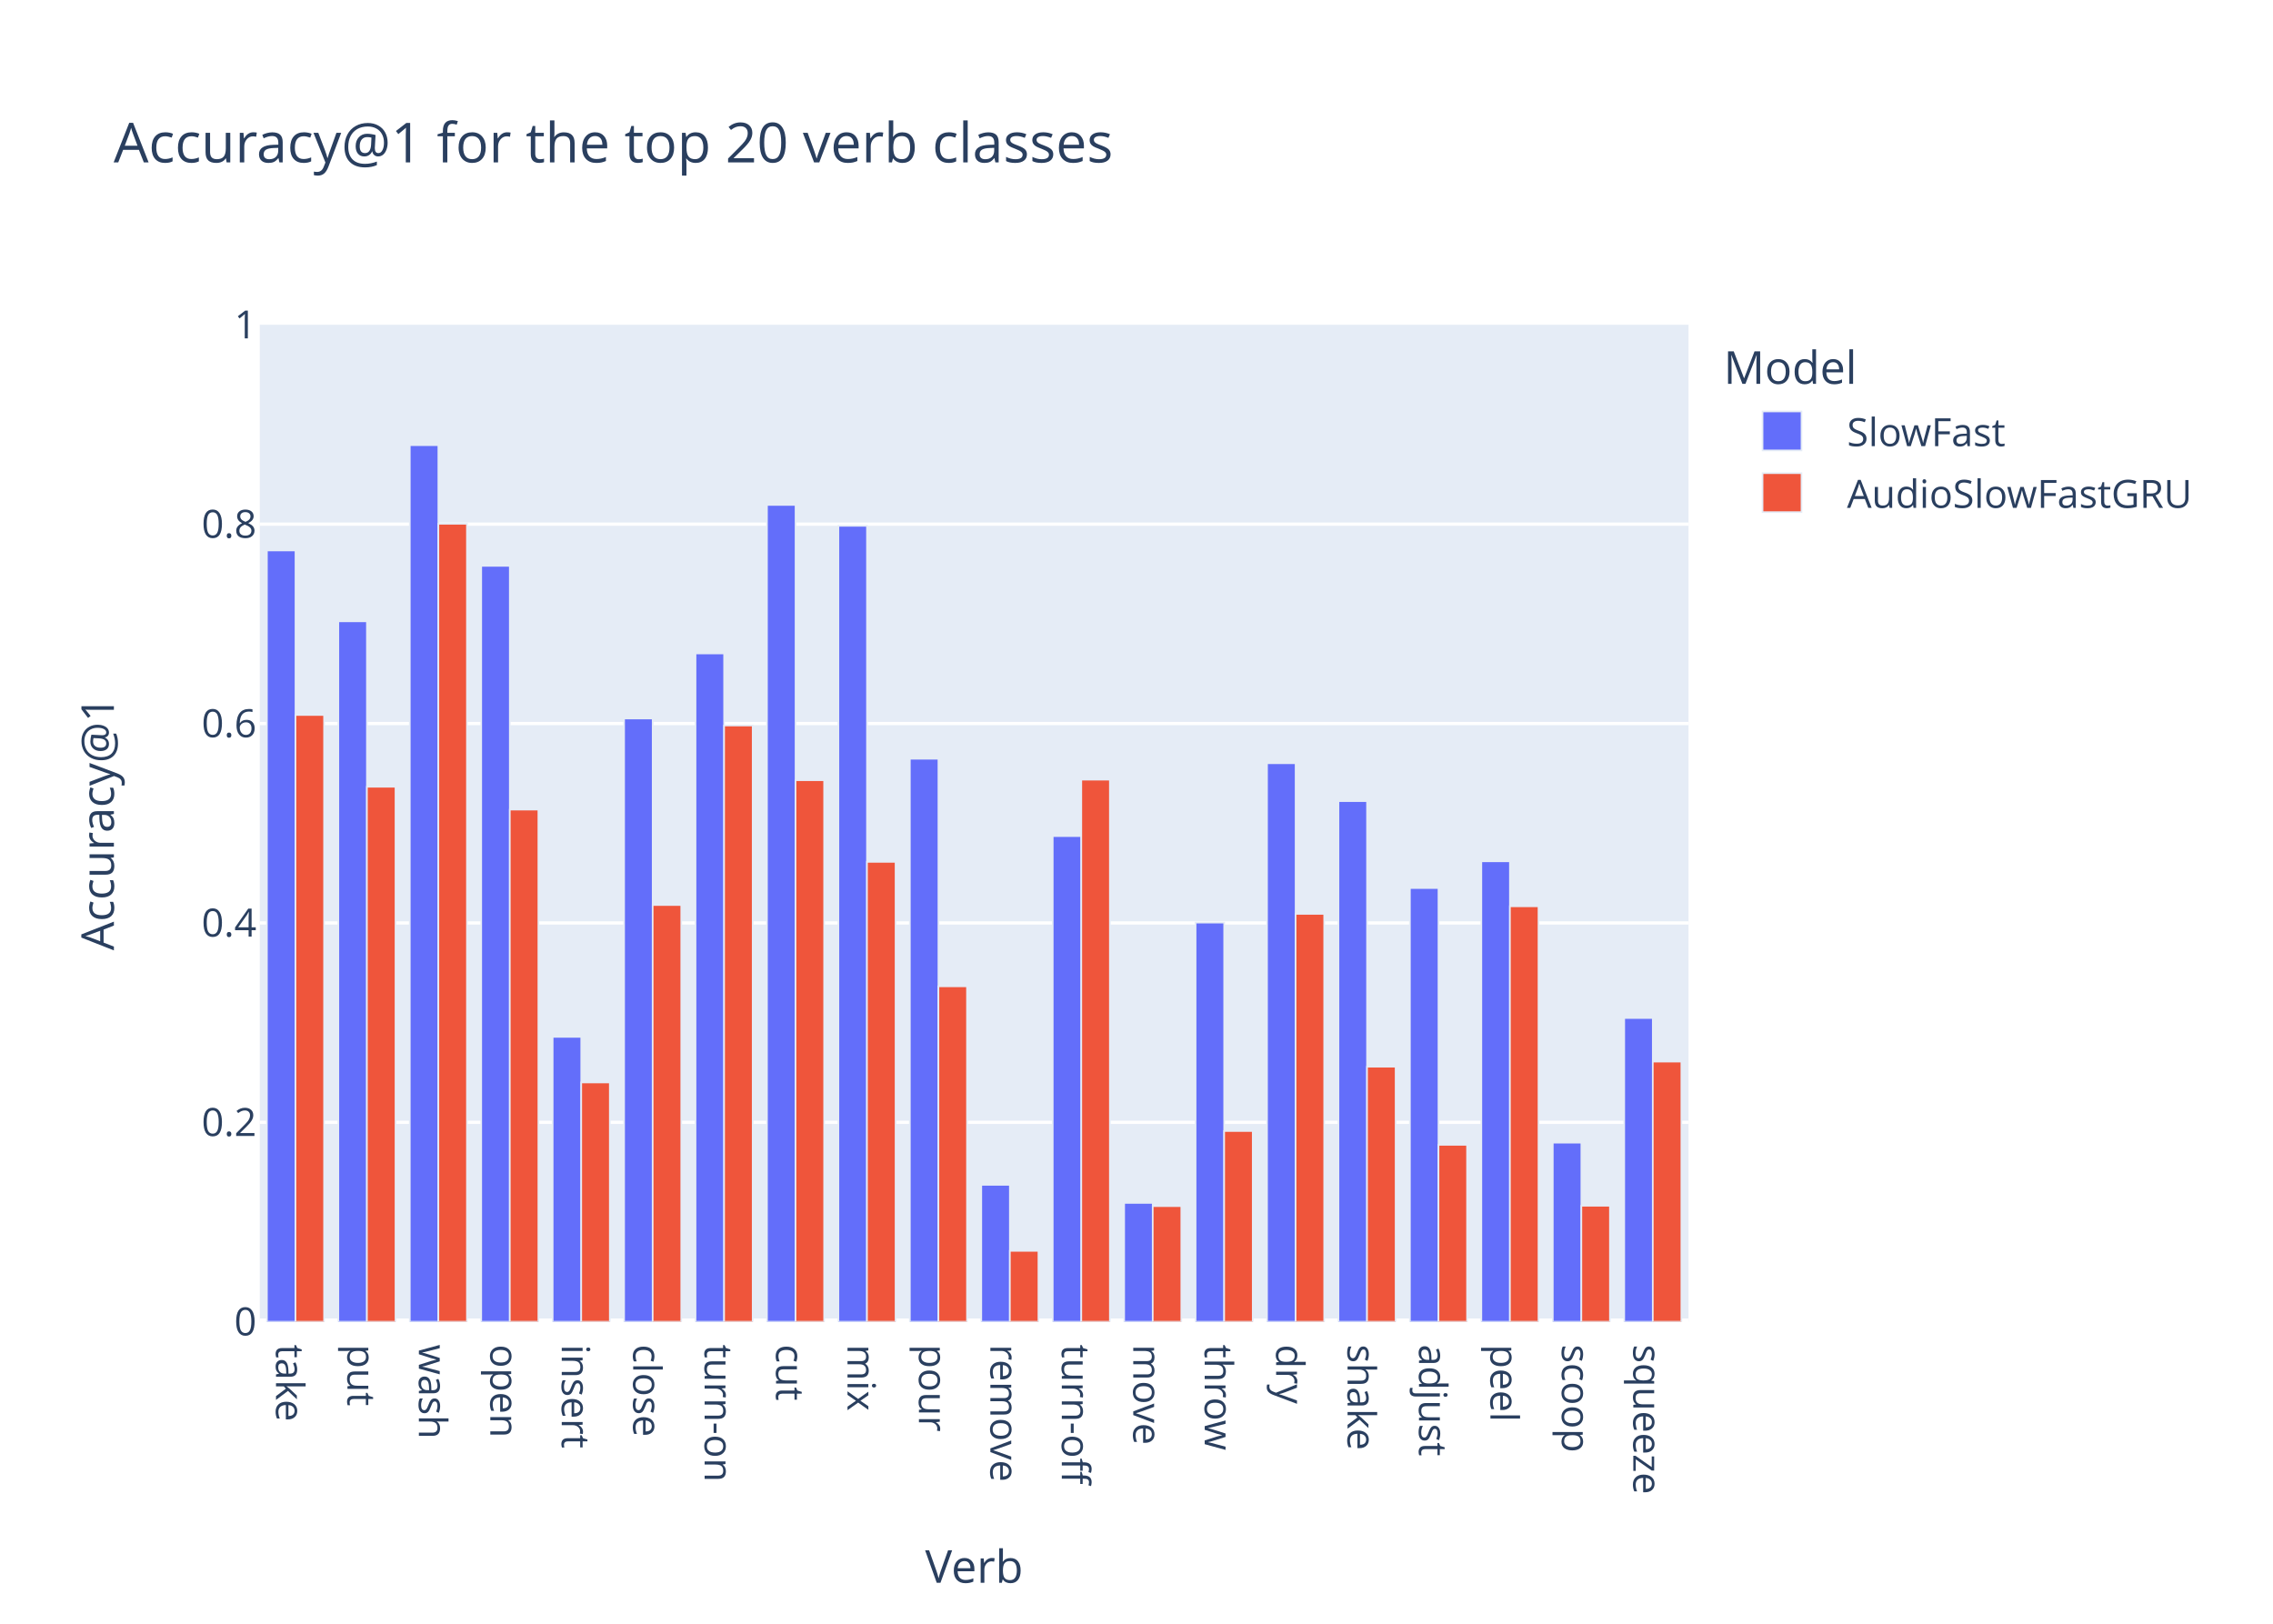
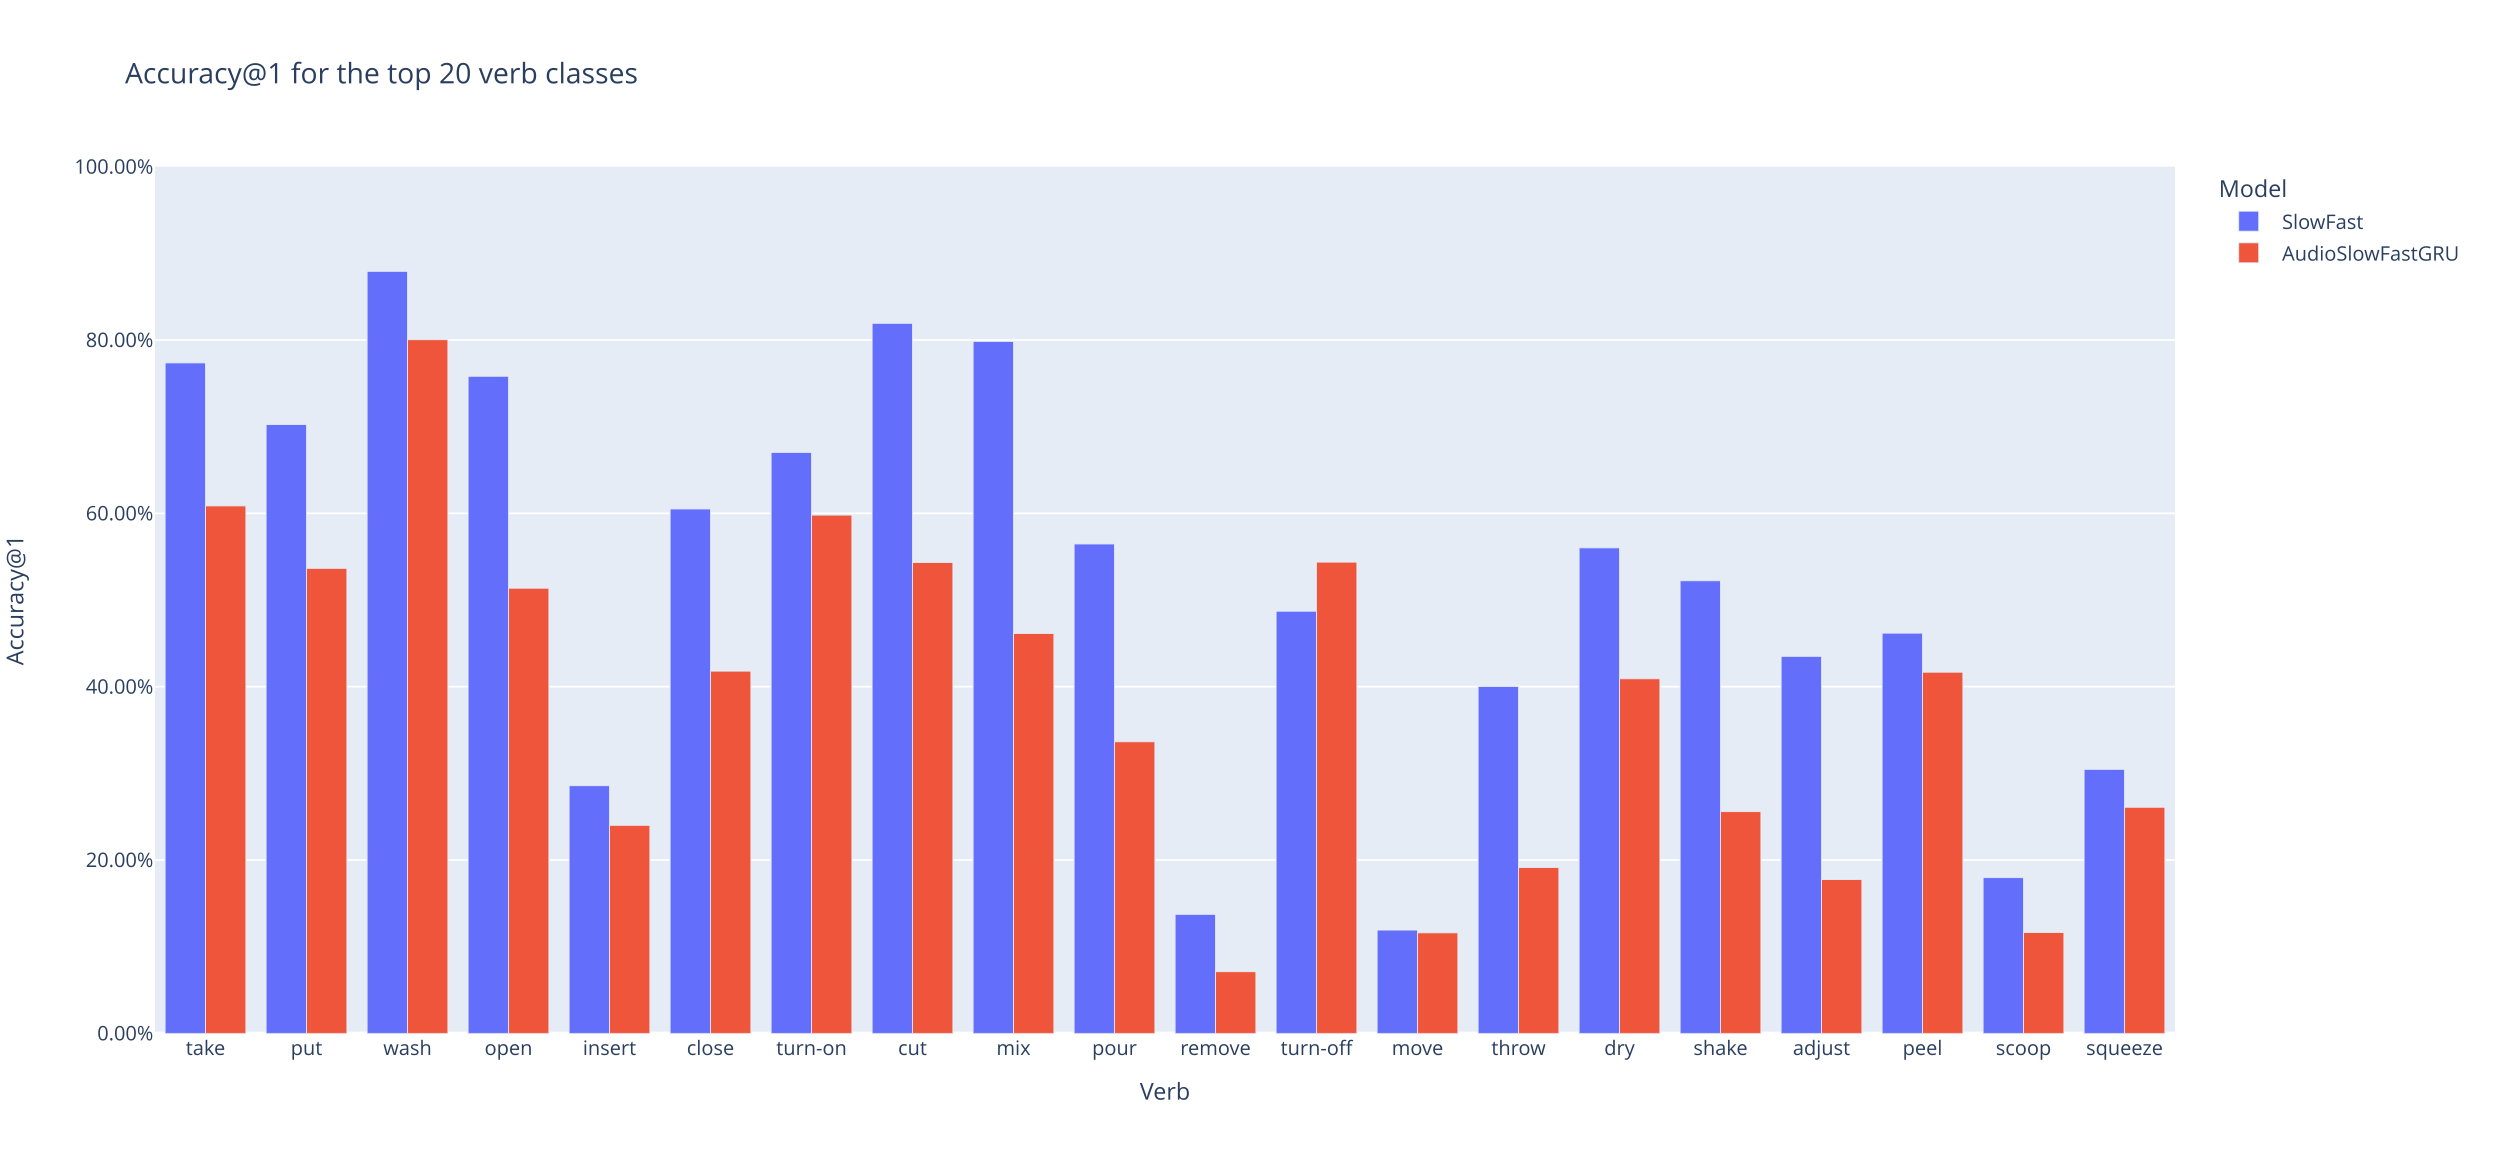
- <svg xmlns="http://www.w3.org/2000/svg" class="main-svg" width="700" height="500" style="" viewBox="0 0 700 500">
-   <rect x="0" y="0" width="700" height="500" style="fill: rgb(255, 255, 255); fill-opacity: 1;" />
-   <defs id="defs-2efe65">
+ <svg xmlns="http://www.w3.org/2000/svg" class="main-svg" width="1500" height="700" style="" viewBox="0 0 1500 700">
+   <rect x="0" y="0" width="1500" height="700" style="fill: rgb(255, 255, 255); fill-opacity: 1;" />
+   <defs id="defs-e920e6">
    <g class="clips">
-       <clipPath id="clip2efe65xyplot" class="plotclip">
-         <rect width="440" height="307" />
+       <clipPath id="clipe920e6xyplot" class="plotclip">
+         <rect width="1212" height="520" />
      </clipPath>
-       <clipPath class="axesclip" id="clip2efe65x">
-         <rect x="80" y="0" width="440" height="500" />
+       <clipPath class="axesclip" id="clipe920e6x">
+         <rect x="93" y="0" width="1212" height="700" />
      </clipPath>
-       <clipPath class="axesclip" id="clip2efe65y">
-         <rect x="0" y="100" width="700" height="307" />
+       <clipPath class="axesclip" id="clipe920e6y">
+         <rect x="0" y="100" width="1500" height="520" />
      </clipPath>
-       <clipPath class="axesclip" id="clip2efe65xy">
-         <rect x="80" y="100" width="440" height="307" />
+       <clipPath class="axesclip" id="clipe920e6xy">
+         <rect x="93" y="100" width="1212" height="520" />
      </clipPath>
    </g>
    <g class="gradients" />
    <g class="patterns" />
  </defs>
  <g class="bglayer">
-     <rect class="bg" x="80" y="100" width="440" height="307" style="fill: rgb(229, 236, 246); fill-opacity: 1; stroke-width: 0;" />
+     <rect class="bg" x="93" y="100" width="1212" height="520" style="fill: rgb(229, 236, 246); fill-opacity: 1; stroke-width: 0;" />
  </g>
  <g class="layer-below">
    <g class="imagelayer" />
    <g class="shapelayer" />
  </g>
  <g class="cartesianlayer">
    <g class="subplot xy">
      <g class="layer-subplot">
        <g class="shapelayer" />
        <g class="imagelayer" />
      </g>
      <g class="minor-gridlayer">
        <g class="x" />
        <g class="y" />
      </g>
      <g class="gridlayer">
        <g class="x" />
        <g class="y">
-           <path class="ygrid crisp" transform="translate(0,345.6)" d="M80,0h440" style="stroke: rgb(255, 255, 255); stroke-opacity: 1; stroke-width: 1px;" />
-           <path class="ygrid crisp" transform="translate(0,284.2)" d="M80,0h440" style="stroke: rgb(255, 255, 255); stroke-opacity: 1; stroke-width: 1px;" />
-           <path class="ygrid crisp" transform="translate(0,222.8)" d="M80,0h440" style="stroke: rgb(255, 255, 255); stroke-opacity: 1; stroke-width: 1px;" />
-           <path class="ygrid crisp" transform="translate(0,161.4)" d="M80,0h440" style="stroke: rgb(255, 255, 255); stroke-opacity: 1; stroke-width: 1px;" />
+           <path class="ygrid crisp" transform="translate(0,516)" d="M93,0h1212" style="stroke: rgb(255, 255, 255); stroke-opacity: 1; stroke-width: 1px;" />
+           <path class="ygrid crisp" transform="translate(0,412)" d="M93,0h1212" style="stroke: rgb(255, 255, 255); stroke-opacity: 1; stroke-width: 1px;" />
+           <path class="ygrid crisp" transform="translate(0,308)" d="M93,0h1212" style="stroke: rgb(255, 255, 255); stroke-opacity: 1; stroke-width: 1px;" />
+           <path class="ygrid crisp" transform="translate(0,204)" d="M93,0h1212" style="stroke: rgb(255, 255, 255); stroke-opacity: 1; stroke-width: 1px;" />
        </g>
      </g>
      <g class="zerolinelayer">
-         <path class="yzl zl crisp" transform="translate(0,407)" d="M80,0h440" style="stroke: rgb(255, 255, 255); stroke-opacity: 1; stroke-width: 2px;" />
+         <path class="yzl zl crisp" transform="translate(0,620)" d="M93,0h1212" style="stroke: rgb(255, 255, 255); stroke-opacity: 1; stroke-width: 2px;" />
      </g>
      <path class="xlines-below" />
      <path class="ylines-below" />
      <g class="overlines-below" />
      <g class="xaxislayer-below" />
      <g class="yaxislayer-below" />
      <g class="overaxes-below" />
-       <g class="plot" transform="translate(80,100)" clip-path="url(#clip2efe65xyplot)">
+       <g class="plot" transform="translate(93,100)" clip-path="url(#clipe920e6xyplot)">
        <g class="barlayer mlayer">
          <g class="trace bars" style="opacity: 1;">
            <g class="points">
              <g class="point">
-                 <path d="M2.2,307V69.51H11V307Z" style="vector-effect: none; opacity: 1; stroke-width: 0.5px; fill: rgb(99, 110, 250); fill-opacity: 1; stroke: rgb(229, 236, 246); stroke-opacity: 1;" />
-               </g>
-               <g class="point">
-                 <path d="M24.2,307V91.33H33V307Z" style="vector-effect: none; opacity: 1; stroke-width: 0.5px; fill: rgb(99, 110, 250); fill-opacity: 1; stroke: rgb(229, 236, 246); stroke-opacity: 1;" />
-               </g>
-               <g class="point">
-                 <path d="M46.2,307V37.08H55V307Z" style="vector-effect: none; opacity: 1; stroke-width: 0.5px; fill: rgb(99, 110, 250); fill-opacity: 1; stroke: rgb(229, 236, 246); stroke-opacity: 1;" />
-               </g>
-               <g class="point">
-                 <path d="M68.2,307V74.24H77V307Z" style="vector-effect: none; opacity: 1; stroke-width: 0.5px; fill: rgb(99, 110, 250); fill-opacity: 1; stroke: rgb(229, 236, 246); stroke-opacity: 1;" />
-               </g>
-               <g class="point">
-                 <path d="M90.2,307V219.29H99V307Z" style="vector-effect: none; opacity: 1; stroke-width: 0.5px; fill: rgb(99, 110, 250); fill-opacity: 1; stroke: rgb(229, 236, 246); stroke-opacity: 1;" />
-               </g>
-               <g class="point">
-                 <path d="M112.2,307V121.25H121V307Z" style="vector-effect: none; opacity: 1; stroke-width: 0.5px; fill: rgb(99, 110, 250); fill-opacity: 1; stroke: rgb(229, 236, 246); stroke-opacity: 1;" />
-               </g>
-               <g class="point">
-                 <path d="M134.2,307V101.22H143V307Z" style="vector-effect: none; opacity: 1; stroke-width: 0.5px; fill: rgb(99, 110, 250); fill-opacity: 1; stroke: rgb(229, 236, 246); stroke-opacity: 1;" />
-               </g>
-               <g class="point">
-                 <path d="M156.2,307V55.48H165V307Z" style="vector-effect: none; opacity: 1; stroke-width: 0.5px; fill: rgb(99, 110, 250); fill-opacity: 1; stroke: rgb(229, 236, 246); stroke-opacity: 1;" />
-               </g>
-               <g class="point">
-                 <path d="M178.2,307V61.92H187V307Z" style="vector-effect: none; opacity: 1; stroke-width: 0.5px; fill: rgb(99, 110, 250); fill-opacity: 1; stroke: rgb(229, 236, 246); stroke-opacity: 1;" />
-               </g>
-               <g class="point">
-                 <path d="M200.2,307V133.65H209V307Z" style="vector-effect: none; opacity: 1; stroke-width: 0.5px; fill: rgb(99, 110, 250); fill-opacity: 1; stroke: rgb(229, 236, 246); stroke-opacity: 1;" />
-               </g>
-               <g class="point">
-                 <path d="M222.2,307V264.85H231V307Z" style="vector-effect: none; opacity: 1; stroke-width: 0.5px; fill: rgb(99, 110, 250); fill-opacity: 1; stroke: rgb(229, 236, 246); stroke-opacity: 1;" />
-               </g>
-               <g class="point">
-                 <path d="M244.2,307V157.46H253V307Z" style="vector-effect: none; opacity: 1; stroke-width: 0.5px; fill: rgb(99, 110, 250); fill-opacity: 1; stroke: rgb(229, 236, 246); stroke-opacity: 1;" />
-               </g>
-               <g class="point">
-                 <path d="M266.2,307V270.41H275V307Z" style="vector-effect: none; opacity: 1; stroke-width: 0.5px; fill: rgb(99, 110, 250); fill-opacity: 1; stroke: rgb(229, 236, 246); stroke-opacity: 1;" />
-               </g>
-               <g class="point">
-                 <path d="M288.2,307V184.1H297V307Z" style="vector-effect: none; opacity: 1; stroke-width: 0.5px; fill: rgb(99, 110, 250); fill-opacity: 1; stroke: rgb(229, 236, 246); stroke-opacity: 1;" />
-               </g>
-               <g class="point">
-                 <path d="M310.2,307V135.03H319V307Z" style="vector-effect: none; opacity: 1; stroke-width: 0.5px; fill: rgb(99, 110, 250); fill-opacity: 1; stroke: rgb(229, 236, 246); stroke-opacity: 1;" />
-               </g>
-               <g class="point">
-                 <path d="M332.2,307V146.69H341V307Z" style="vector-effect: none; opacity: 1; stroke-width: 0.5px; fill: rgb(99, 110, 250); fill-opacity: 1; stroke: rgb(229, 236, 246); stroke-opacity: 1;" />
-               </g>
-               <g class="point">
-                 <path d="M354.2,307V173.46H363V307Z" style="vector-effect: none; opacity: 1; stroke-width: 0.5px; fill: rgb(99, 110, 250); fill-opacity: 1; stroke: rgb(229, 236, 246); stroke-opacity: 1;" />
-               </g>
-               <g class="point">
-                 <path d="M376.2,307V165.23H385V307Z" style="vector-effect: none; opacity: 1; stroke-width: 0.5px; fill: rgb(99, 110, 250); fill-opacity: 1; stroke: rgb(229, 236, 246); stroke-opacity: 1;" />
-               </g>
-               <g class="point">
-                 <path d="M398.2,307V251.85H407V307Z" style="vector-effect: none; opacity: 1; stroke-width: 0.5px; fill: rgb(99, 110, 250); fill-opacity: 1; stroke: rgb(229, 236, 246); stroke-opacity: 1;" />
-               </g>
-               <g class="point">
-                 <path d="M420.2,307V213.48H429V307Z" style="vector-effect: none; opacity: 1; stroke-width: 0.5px; fill: rgb(99, 110, 250); fill-opacity: 1; stroke: rgb(229, 236, 246); stroke-opacity: 1;" />
+                 <path d="M6.06,520V117.73H30.3V520Z" style="vector-effect: none; opacity: 1; stroke-width: 0.5px; fill: rgb(99, 110, 250); fill-opacity: 1; stroke: rgb(229, 236, 246); stroke-opacity: 1;" />
+               </g>
+               <g class="point">
+                 <path d="M66.66,520V154.7H90.9V520Z" style="vector-effect: none; opacity: 1; stroke-width: 0.5px; fill: rgb(99, 110, 250); fill-opacity: 1; stroke: rgb(229, 236, 246); stroke-opacity: 1;" />
+               </g>
+               <g class="point">
+                 <path d="M127.26,520V62.8H151.5V520Z" style="vector-effect: none; opacity: 1; stroke-width: 0.5px; fill: rgb(99, 110, 250); fill-opacity: 1; stroke: rgb(229, 236, 246); stroke-opacity: 1;" />
+               </g>
+               <g class="point">
+                 <path d="M187.86,520V125.76H212.1V520Z" style="vector-effect: none; opacity: 1; stroke-width: 0.5px; fill: rgb(99, 110, 250); fill-opacity: 1; stroke: rgb(229, 236, 246); stroke-opacity: 1;" />
+               </g>
+               <g class="point">
+                 <path d="M248.46,520V371.44H272.7V520Z" style="vector-effect: none; opacity: 1; stroke-width: 0.5px; fill: rgb(99, 110, 250); fill-opacity: 1; stroke: rgb(229, 236, 246); stroke-opacity: 1;" />
+               </g>
+               <g class="point">
+                 <path d="M309.06,520V205.38H333.3V520Z" style="vector-effect: none; opacity: 1; stroke-width: 0.5px; fill: rgb(99, 110, 250); fill-opacity: 1; stroke: rgb(229, 236, 246); stroke-opacity: 1;" />
+               </g>
+               <g class="point">
+                 <path d="M369.66,520V171.44H393.9V520Z" style="vector-effect: none; opacity: 1; stroke-width: 0.5px; fill: rgb(99, 110, 250); fill-opacity: 1; stroke: rgb(229, 236, 246); stroke-opacity: 1;" />
+               </g>
+               <g class="point">
+                 <path d="M430.26,520V93.97H454.5V520Z" style="vector-effect: none; opacity: 1; stroke-width: 0.5px; fill: rgb(99, 110, 250); fill-opacity: 1; stroke: rgb(229, 236, 246); stroke-opacity: 1;" />
+               </g>
+               <g class="point">
+                 <path d="M490.86,520V104.88H515.1V520Z" style="vector-effect: none; opacity: 1; stroke-width: 0.5px; fill: rgb(99, 110, 250); fill-opacity: 1; stroke: rgb(229, 236, 246); stroke-opacity: 1;" />
+               </g>
+               <g class="point">
+                 <path d="M551.46,520V226.38H575.7V520Z" style="vector-effect: none; opacity: 1; stroke-width: 0.5px; fill: rgb(99, 110, 250); fill-opacity: 1; stroke: rgb(229, 236, 246); stroke-opacity: 1;" />
+               </g>
+               <g class="point">
+                 <path d="M612.06,520V448.6H636.3V520Z" style="vector-effect: none; opacity: 1; stroke-width: 0.5px; fill: rgb(99, 110, 250); fill-opacity: 1; stroke: rgb(229, 236, 246); stroke-opacity: 1;" />
+               </g>
+               <g class="point">
+                 <path d="M672.66,520V266.7H696.9V520Z" style="vector-effect: none; opacity: 1; stroke-width: 0.5px; fill: rgb(99, 110, 250); fill-opacity: 1; stroke: rgb(229, 236, 246); stroke-opacity: 1;" />
+               </g>
+               <g class="point">
+                 <path d="M733.26,520V458.02H757.5V520Z" style="vector-effect: none; opacity: 1; stroke-width: 0.5px; fill: rgb(99, 110, 250); fill-opacity: 1; stroke: rgb(229, 236, 246); stroke-opacity: 1;" />
+               </g>
+               <g class="point">
+                 <path d="M793.86,520V311.82H818.1V520Z" style="vector-effect: none; opacity: 1; stroke-width: 0.5px; fill: rgb(99, 110, 250); fill-opacity: 1; stroke: rgb(229, 236, 246); stroke-opacity: 1;" />
+               </g>
+               <g class="point">
+                 <path d="M854.46,520V228.71H878.7V520Z" style="vector-effect: none; opacity: 1; stroke-width: 0.5px; fill: rgb(99, 110, 250); fill-opacity: 1; stroke: rgb(229, 236, 246); stroke-opacity: 1;" />
+               </g>
+               <g class="point">
+                 <path d="M915.06,520V248.46H939.3V520Z" style="vector-effect: none; opacity: 1; stroke-width: 0.5px; fill: rgb(99, 110, 250); fill-opacity: 1; stroke: rgb(229, 236, 246); stroke-opacity: 1;" />
+               </g>
+               <g class="point">
+                 <path d="M975.66,520V293.8H999.9V520Z" style="vector-effect: none; opacity: 1; stroke-width: 0.5px; fill: rgb(99, 110, 250); fill-opacity: 1; stroke: rgb(229, 236, 246); stroke-opacity: 1;" />
+               </g>
+               <g class="point">
+                 <path d="M1036.26,520V279.87H1060.5V520Z" style="vector-effect: none; opacity: 1; stroke-width: 0.5px; fill: rgb(99, 110, 250); fill-opacity: 1; stroke: rgb(229, 236, 246); stroke-opacity: 1;" />
+               </g>
+               <g class="point">
+                 <path d="M1096.86,520V426.58H1121.1V520Z" style="vector-effect: none; opacity: 1; stroke-width: 0.5px; fill: rgb(99, 110, 250); fill-opacity: 1; stroke: rgb(229, 236, 246); stroke-opacity: 1;" />
+               </g>
+               <g class="point">
+                 <path d="M1157.46,520V361.6H1181.7V520Z" style="vector-effect: none; opacity: 1; stroke-width: 0.5px; fill: rgb(99, 110, 250); fill-opacity: 1; stroke: rgb(229, 236, 246); stroke-opacity: 1;" />
              </g>
            </g>
          </g>
          <g class="trace bars" style="opacity: 1;">
            <g class="points">
              <g class="point">
-                 <path d="M11,307V120.16H19.8V307Z" style="vector-effect: none; opacity: 1; stroke-width: 0.5px; fill: rgb(239, 85, 59); fill-opacity: 1; stroke: rgb(229, 236, 246); stroke-opacity: 1;" />
-               </g>
-               <g class="point">
-                 <path d="M33,307V142.27H41.8V307Z" style="vector-effect: none; opacity: 1; stroke-width: 0.5px; fill: rgb(239, 85, 59); fill-opacity: 1; stroke: rgb(229, 236, 246); stroke-opacity: 1;" />
-               </g>
-               <g class="point">
-                 <path d="M55,307V61.29H63.8V307Z" style="vector-effect: none; opacity: 1; stroke-width: 0.5px; fill: rgb(239, 85, 59); fill-opacity: 1; stroke: rgb(229, 236, 246); stroke-opacity: 1;" />
-               </g>
-               <g class="point">
-                 <path d="M77,307V149.31H85.8V307Z" style="vector-effect: none; opacity: 1; stroke-width: 0.5px; fill: rgb(239, 85, 59); fill-opacity: 1; stroke: rgb(229, 236, 246); stroke-opacity: 1;" />
-               </g>
-               <g class="point">
-                 <path d="M99,307V233.32H107.8V307Z" style="vector-effect: none; opacity: 1; stroke-width: 0.5px; fill: rgb(239, 85, 59); fill-opacity: 1; stroke: rgb(229, 236, 246); stroke-opacity: 1;" />
-               </g>
-               <g class="point">
-                 <path d="M121,307V178.68H129.8V307Z" style="vector-effect: none; opacity: 1; stroke-width: 0.5px; fill: rgb(239, 85, 59); fill-opacity: 1; stroke: rgb(229, 236, 246); stroke-opacity: 1;" />
-               </g>
-               <g class="point">
-                 <path d="M143,307V123.42H151.8V307Z" style="vector-effect: none; opacity: 1; stroke-width: 0.5px; fill: rgb(239, 85, 59); fill-opacity: 1; stroke: rgb(229, 236, 246); stroke-opacity: 1;" />
-               </g>
-               <g class="point">
-                 <path d="M165,307V140.25H173.8V307Z" style="vector-effect: none; opacity: 1; stroke-width: 0.5px; fill: rgb(239, 85, 59); fill-opacity: 1; stroke: rgb(229, 236, 246); stroke-opacity: 1;" />
-               </g>
-               <g class="point">
-                 <path d="M187,307V165.4H195.8V307Z" style="vector-effect: none; opacity: 1; stroke-width: 0.5px; fill: rgb(239, 85, 59); fill-opacity: 1; stroke: rgb(229, 236, 246); stroke-opacity: 1;" />
-               </g>
-               <g class="point">
-                 <path d="M209,307V203.72H217.8V307Z" style="vector-effect: none; opacity: 1; stroke-width: 0.5px; fill: rgb(239, 85, 59); fill-opacity: 1; stroke: rgb(229, 236, 246); stroke-opacity: 1;" />
-               </g>
-               <g class="point">
-                 <path d="M231,307V285.18H239.8V307Z" style="vector-effect: none; opacity: 1; stroke-width: 0.5px; fill: rgb(239, 85, 59); fill-opacity: 1; stroke: rgb(229, 236, 246); stroke-opacity: 1;" />
-               </g>
-               <g class="point">
-                 <path d="M253,307V140.09H261.8V307Z" style="vector-effect: none; opacity: 1; stroke-width: 0.5px; fill: rgb(239, 85, 59); fill-opacity: 1; stroke: rgb(229, 236, 246); stroke-opacity: 1;" />
-               </g>
-               <g class="point">
-                 <path d="M275,307V271.41H283.8V307Z" style="vector-effect: none; opacity: 1; stroke-width: 0.5px; fill: rgb(239, 85, 59); fill-opacity: 1; stroke: rgb(229, 236, 246); stroke-opacity: 1;" />
-               </g>
-               <g class="point">
-                 <path d="M297,307V248.27H305.8V307Z" style="vector-effect: none; opacity: 1; stroke-width: 0.5px; fill: rgb(239, 85, 59); fill-opacity: 1; stroke: rgb(229, 236, 246); stroke-opacity: 1;" />
-               </g>
-               <g class="point">
-                 <path d="M319,307V181.41H327.8V307Z" style="vector-effect: none; opacity: 1; stroke-width: 0.5px; fill: rgb(239, 85, 59); fill-opacity: 1; stroke: rgb(229, 236, 246); stroke-opacity: 1;" />
-               </g>
-               <g class="point">
-                 <path d="M341,307V228.47H349.8V307Z" style="vector-effect: none; opacity: 1; stroke-width: 0.5px; fill: rgb(239, 85, 59); fill-opacity: 1; stroke: rgb(229, 236, 246); stroke-opacity: 1;" />
-               </g>
-               <g class="point">
-                 <path d="M363,307V252.53H371.8V307Z" style="vector-effect: none; opacity: 1; stroke-width: 0.5px; fill: rgb(239, 85, 59); fill-opacity: 1; stroke: rgb(229, 236, 246); stroke-opacity: 1;" />
-               </g>
-               <g class="point">
-                 <path d="M385,307V179.08H393.8V307Z" style="vector-effect: none; opacity: 1; stroke-width: 0.5px; fill: rgb(239, 85, 59); fill-opacity: 1; stroke: rgb(229, 236, 246); stroke-opacity: 1;" />
-               </g>
-               <g class="point">
-                 <path d="M407,307V271.3H415.8V307Z" style="vector-effect: none; opacity: 1; stroke-width: 0.5px; fill: rgb(239, 85, 59); fill-opacity: 1; stroke: rgb(229, 236, 246); stroke-opacity: 1;" />
-               </g>
-               <g class="point">
-                 <path d="M429,307V226.91H437.8V307Z" style="vector-effect: none; opacity: 1; stroke-width: 0.5px; fill: rgb(239, 85, 59); fill-opacity: 1; stroke: rgb(229, 236, 246); stroke-opacity: 1;" />
+                 <path d="M30.3,520V203.53H54.54V520Z" style="vector-effect: none; opacity: 1; stroke-width: 0.5px; fill: rgb(239, 85, 59); fill-opacity: 1; stroke: rgb(229, 236, 246); stroke-opacity: 1;" />
+               </g>
+               <g class="point">
+                 <path d="M90.9,520V240.98H115.14V520Z" style="vector-effect: none; opacity: 1; stroke-width: 0.5px; fill: rgb(239, 85, 59); fill-opacity: 1; stroke: rgb(229, 236, 246); stroke-opacity: 1;" />
+               </g>
+               <g class="point">
+                 <path d="M151.5,520V103.81H175.74V520Z" style="vector-effect: none; opacity: 1; stroke-width: 0.5px; fill: rgb(239, 85, 59); fill-opacity: 1; stroke: rgb(229, 236, 246); stroke-opacity: 1;" />
+               </g>
+               <g class="point">
+                 <path d="M212.1,520V252.9H236.34V520Z" style="vector-effect: none; opacity: 1; stroke-width: 0.5px; fill: rgb(239, 85, 59); fill-opacity: 1; stroke: rgb(229, 236, 246); stroke-opacity: 1;" />
+               </g>
+               <g class="point">
+                 <path d="M272.7,520V395.2H296.94V520Z" style="vector-effect: none; opacity: 1; stroke-width: 0.5px; fill: rgb(239, 85, 59); fill-opacity: 1; stroke: rgb(229, 236, 246); stroke-opacity: 1;" />
+               </g>
+               <g class="point">
+                 <path d="M333.3,520V302.66H357.54V520Z" style="vector-effect: none; opacity: 1; stroke-width: 0.5px; fill: rgb(239, 85, 59); fill-opacity: 1; stroke: rgb(229, 236, 246); stroke-opacity: 1;" />
+               </g>
+               <g class="point">
+                 <path d="M393.9,520V209.05H418.14V520Z" style="vector-effect: none; opacity: 1; stroke-width: 0.5px; fill: rgb(239, 85, 59); fill-opacity: 1; stroke: rgb(229, 236, 246); stroke-opacity: 1;" />
+               </g>
+               <g class="point">
+                 <path d="M454.5,520V237.55H478.74V520Z" style="vector-effect: none; opacity: 1; stroke-width: 0.5px; fill: rgb(239, 85, 59); fill-opacity: 1; stroke: rgb(229, 236, 246); stroke-opacity: 1;" />
+               </g>
+               <g class="point">
+                 <path d="M515.1,520V280.16H539.34V520Z" style="vector-effect: none; opacity: 1; stroke-width: 0.5px; fill: rgb(239, 85, 59); fill-opacity: 1; stroke: rgb(229, 236, 246); stroke-opacity: 1;" />
+               </g>
+               <g class="point">
+                 <path d="M575.7,520V345.07H599.94V520Z" style="vector-effect: none; opacity: 1; stroke-width: 0.5px; fill: rgb(239, 85, 59); fill-opacity: 1; stroke: rgb(229, 236, 246); stroke-opacity: 1;" />
+               </g>
+               <g class="point">
+                 <path d="M636.3,520V483.03H660.54V520Z" style="vector-effect: none; opacity: 1; stroke-width: 0.5px; fill: rgb(239, 85, 59); fill-opacity: 1; stroke: rgb(229, 236, 246); stroke-opacity: 1;" />
+               </g>
+               <g class="point">
+                 <path d="M696.9,520V237.28H721.14V520Z" style="vector-effect: none; opacity: 1; stroke-width: 0.5px; fill: rgb(239, 85, 59); fill-opacity: 1; stroke: rgb(229, 236, 246); stroke-opacity: 1;" />
+               </g>
+               <g class="point">
+                 <path d="M757.5,520V459.71H781.74V520Z" style="vector-effect: none; opacity: 1; stroke-width: 0.5px; fill: rgb(239, 85, 59); fill-opacity: 1; stroke: rgb(229, 236, 246); stroke-opacity: 1;" />
+               </g>
+               <g class="point">
+                 <path d="M818.1,520V420.52H842.34V520Z" style="vector-effect: none; opacity: 1; stroke-width: 0.5px; fill: rgb(239, 85, 59); fill-opacity: 1; stroke: rgb(229, 236, 246); stroke-opacity: 1;" />
+               </g>
+               <g class="point">
+                 <path d="M878.7,520V307.27H902.94V520Z" style="vector-effect: none; opacity: 1; stroke-width: 0.5px; fill: rgb(239, 85, 59); fill-opacity: 1; stroke: rgb(229, 236, 246); stroke-opacity: 1;" />
+               </g>
+               <g class="point">
+                 <path d="M939.3,520V386.98H963.54V520Z" style="vector-effect: none; opacity: 1; stroke-width: 0.5px; fill: rgb(239, 85, 59); fill-opacity: 1; stroke: rgb(229, 236, 246); stroke-opacity: 1;" />
+               </g>
+               <g class="point">
+                 <path d="M999.9,520V427.74H1024.14V520Z" style="vector-effect: none; opacity: 1; stroke-width: 0.5px; fill: rgb(239, 85, 59); fill-opacity: 1; stroke: rgb(229, 236, 246); stroke-opacity: 1;" />
+               </g>
+               <g class="point">
+                 <path d="M1060.5,520V303.33H1084.74V520Z" style="vector-effect: none; opacity: 1; stroke-width: 0.5px; fill: rgb(239, 85, 59); fill-opacity: 1; stroke: rgb(229, 236, 246); stroke-opacity: 1;" />
+               </g>
+               <g class="point">
+                 <path d="M1121.1,520V459.53H1145.34V520Z" style="vector-effect: none; opacity: 1; stroke-width: 0.5px; fill: rgb(239, 85, 59); fill-opacity: 1; stroke: rgb(229, 236, 246); stroke-opacity: 1;" />
+               </g>
+               <g class="point">
+                 <path d="M1181.7,520V384.35H1205.94V520Z" style="vector-effect: none; opacity: 1; stroke-width: 0.5px; fill: rgb(239, 85, 59); fill-opacity: 1; stroke: rgb(229, 236, 246); stroke-opacity: 1;" />
              </g>
            </g>
          </g>
        </g>
      </g>
      <g class="overplot" />
      <path class="xlines-above crisp" d="M0,0" style="fill: none;" />
      <path class="ylines-above crisp" d="M0,0" style="fill: none;" />
      <g class="overlines-above" />
      <g class="xaxislayer-above">
        <g class="xtick">
-           <text text-anchor="start" x="0" y="420" transform="translate(91,0) rotate(90,0,414)" style="font-family: 'Open Sans', verdana, arial, sans-serif; font-size: 12px; fill: rgb(42, 63, 95); fill-opacity: 1; white-space: pre; opacity: 1;">take</text>
-         </g>
-         <g class="xtick">
-           <text text-anchor="start" x="0" y="420" transform="translate(113,0) rotate(90,0,414)" style="font-family: 'Open Sans', verdana, arial, sans-serif; font-size: 12px; fill: rgb(42, 63, 95); fill-opacity: 1; white-space: pre; opacity: 1;">put</text>
-         </g>
-         <g class="xtick">
-           <text text-anchor="start" x="0" y="420" transform="translate(135,0) rotate(90,0,414)" style="font-family: 'Open Sans', verdana, arial, sans-serif; font-size: 12px; fill: rgb(42, 63, 95); fill-opacity: 1; white-space: pre; opacity: 1;">wash</text>
-         </g>
-         <g class="xtick">
-           <text text-anchor="start" x="0" y="420" transform="translate(157,0) rotate(90,0,414)" style="font-family: 'Open Sans', verdana, arial, sans-serif; font-size: 12px; fill: rgb(42, 63, 95); fill-opacity: 1; white-space: pre; opacity: 1;">open</text>
-         </g>
-         <g class="xtick">
-           <text text-anchor="start" x="0" y="420" transform="translate(179,0) rotate(90,0,414)" style="font-family: 'Open Sans', verdana, arial, sans-serif; font-size: 12px; fill: rgb(42, 63, 95); fill-opacity: 1; white-space: pre; opacity: 1;">insert</text>
-         </g>
-         <g class="xtick">
-           <text text-anchor="start" x="0" y="420" transform="translate(201,0) rotate(90,0,414)" style="font-family: 'Open Sans', verdana, arial, sans-serif; font-size: 12px; fill: rgb(42, 63, 95); fill-opacity: 1; white-space: pre; opacity: 1;">close</text>
-         </g>
-         <g class="xtick">
-           <text text-anchor="start" x="0" y="420" transform="translate(223,0) rotate(90,0,414)" style="font-family: 'Open Sans', verdana, arial, sans-serif; font-size: 12px; fill: rgb(42, 63, 95); fill-opacity: 1; white-space: pre; opacity: 1;">turn-on</text>
-         </g>
-         <g class="xtick">
-           <text text-anchor="start" x="0" y="420" transform="translate(245,0) rotate(90,0,414)" style="font-family: 'Open Sans', verdana, arial, sans-serif; font-size: 12px; fill: rgb(42, 63, 95); fill-opacity: 1; white-space: pre; opacity: 1;">cut</text>
-         </g>
-         <g class="xtick">
-           <text text-anchor="start" x="0" y="420" transform="translate(267,0) rotate(90,0,414)" style="font-family: 'Open Sans', verdana, arial, sans-serif; font-size: 12px; fill: rgb(42, 63, 95); fill-opacity: 1; white-space: pre; opacity: 1;">mix</text>
-         </g>
-         <g class="xtick">
-           <text text-anchor="start" x="0" y="420" transform="translate(289,0) rotate(90,0,414)" style="font-family: 'Open Sans', verdana, arial, sans-serif; font-size: 12px; fill: rgb(42, 63, 95); fill-opacity: 1; white-space: pre; opacity: 1;">pour</text>
-         </g>
-         <g class="xtick">
-           <text text-anchor="start" x="0" y="420" transform="translate(311,0) rotate(90,0,414)" style="font-family: 'Open Sans', verdana, arial, sans-serif; font-size: 12px; fill: rgb(42, 63, 95); fill-opacity: 1; white-space: pre; opacity: 1;">remove</text>
-         </g>
-         <g class="xtick">
-           <text text-anchor="start" x="0" y="420" transform="translate(333,0) rotate(90,0,414)" style="font-family: 'Open Sans', verdana, arial, sans-serif; font-size: 12px; fill: rgb(42, 63, 95); fill-opacity: 1; white-space: pre; opacity: 1;">turn-off</text>
-         </g>
-         <g class="xtick">
-           <text text-anchor="start" x="0" y="420" transform="translate(355,0) rotate(90,0,414)" style="font-family: 'Open Sans', verdana, arial, sans-serif; font-size: 12px; fill: rgb(42, 63, 95); fill-opacity: 1; white-space: pre; opacity: 1;">move</text>
-         </g>
-         <g class="xtick">
-           <text text-anchor="start" x="0" y="420" transform="translate(377,0) rotate(90,0,414)" style="font-family: 'Open Sans', verdana, arial, sans-serif; font-size: 12px; fill: rgb(42, 63, 95); fill-opacity: 1; white-space: pre; opacity: 1;">throw</text>
-         </g>
-         <g class="xtick">
-           <text text-anchor="start" x="0" y="420" transform="translate(399,0) rotate(90,0,414)" style="font-family: 'Open Sans', verdana, arial, sans-serif; font-size: 12px; fill: rgb(42, 63, 95); fill-opacity: 1; white-space: pre; opacity: 1;">dry</text>
-         </g>
-         <g class="xtick">
-           <text text-anchor="start" x="0" y="420" transform="translate(421,0) rotate(90,0,414)" style="font-family: 'Open Sans', verdana, arial, sans-serif; font-size: 12px; fill: rgb(42, 63, 95); fill-opacity: 1; white-space: pre; opacity: 1;">shake</text>
-         </g>
-         <g class="xtick">
-           <text text-anchor="start" x="0" y="420" transform="translate(443,0) rotate(90,0,414)" style="font-family: 'Open Sans', verdana, arial, sans-serif; font-size: 12px; fill: rgb(42, 63, 95); fill-opacity: 1; white-space: pre; opacity: 1;">adjust</text>
-         </g>
-         <g class="xtick">
-           <text text-anchor="start" x="0" y="420" transform="translate(465,0) rotate(90,0,414)" style="font-family: 'Open Sans', verdana, arial, sans-serif; font-size: 12px; fill: rgb(42, 63, 95); fill-opacity: 1; white-space: pre; opacity: 1;">peel</text>
-         </g>
-         <g class="xtick">
-           <text text-anchor="start" x="0" y="420" transform="translate(487,0) rotate(90,0,414)" style="font-family: 'Open Sans', verdana, arial, sans-serif; font-size: 12px; fill: rgb(42, 63, 95); fill-opacity: 1; white-space: pre; opacity: 1;">scoop</text>
-         </g>
-         <g class="xtick">
-           <text text-anchor="start" x="0" y="420" transform="translate(509,0) rotate(90,0,414)" style="font-family: 'Open Sans', verdana, arial, sans-serif; font-size: 12px; fill: rgb(42, 63, 95); fill-opacity: 1; white-space: pre; opacity: 1;">squeeze</text>
+           <text text-anchor="middle" x="0" y="633" transform="translate(123.3,0)" style="font-family: 'Open Sans', verdana, arial, sans-serif; font-size: 12px; fill: rgb(42, 63, 95); fill-opacity: 1; white-space: pre; opacity: 1;">take</text>
+         </g>
+         <g class="xtick">
+           <text text-anchor="middle" x="0" y="633" transform="translate(183.9,0)" style="font-family: 'Open Sans', verdana, arial, sans-serif; font-size: 12px; fill: rgb(42, 63, 95); fill-opacity: 1; white-space: pre; opacity: 1;">put</text>
+         </g>
+         <g class="xtick">
+           <text text-anchor="middle" x="0" y="633" transform="translate(244.5,0)" style="font-family: 'Open Sans', verdana, arial, sans-serif; font-size: 12px; fill: rgb(42, 63, 95); fill-opacity: 1; white-space: pre; opacity: 1;">wash</text>
+         </g>
+         <g class="xtick">
+           <text text-anchor="middle" x="0" y="633" transform="translate(305.1,0)" style="font-family: 'Open Sans', verdana, arial, sans-serif; font-size: 12px; fill: rgb(42, 63, 95); fill-opacity: 1; white-space: pre; opacity: 1;">open</text>
+         </g>
+         <g class="xtick">
+           <text text-anchor="middle" x="0" y="633" transform="translate(365.7,0)" style="font-family: 'Open Sans', verdana, arial, sans-serif; font-size: 12px; fill: rgb(42, 63, 95); fill-opacity: 1; white-space: pre; opacity: 1;">insert</text>
+         </g>
+         <g class="xtick">
+           <text text-anchor="middle" x="0" y="633" transform="translate(426.3,0)" style="font-family: 'Open Sans', verdana, arial, sans-serif; font-size: 12px; fill: rgb(42, 63, 95); fill-opacity: 1; white-space: pre; opacity: 1;">close</text>
+         </g>
+         <g class="xtick">
+           <text text-anchor="middle" x="0" y="633" transform="translate(486.9,0)" style="font-family: 'Open Sans', verdana, arial, sans-serif; font-size: 12px; fill: rgb(42, 63, 95); fill-opacity: 1; white-space: pre; opacity: 1;">turn-on</text>
+         </g>
+         <g class="xtick">
+           <text text-anchor="middle" x="0" y="633" transform="translate(547.5,0)" style="font-family: 'Open Sans', verdana, arial, sans-serif; font-size: 12px; fill: rgb(42, 63, 95); fill-opacity: 1; white-space: pre; opacity: 1;">cut</text>
+         </g>
+         <g class="xtick">
+           <text text-anchor="middle" x="0" y="633" transform="translate(608.1,0)" style="font-family: 'Open Sans', verdana, arial, sans-serif; font-size: 12px; fill: rgb(42, 63, 95); fill-opacity: 1; white-space: pre; opacity: 1;">mix</text>
+         </g>
+         <g class="xtick">
+           <text text-anchor="middle" x="0" y="633" transform="translate(668.7,0)" style="font-family: 'Open Sans', verdana, arial, sans-serif; font-size: 12px; fill: rgb(42, 63, 95); fill-opacity: 1; white-space: pre; opacity: 1;">pour</text>
+         </g>
+         <g class="xtick">
+           <text text-anchor="middle" x="0" y="633" transform="translate(729.3,0)" style="font-family: 'Open Sans', verdana, arial, sans-serif; font-size: 12px; fill: rgb(42, 63, 95); fill-opacity: 1; white-space: pre; opacity: 1;">remove</text>
+         </g>
+         <g class="xtick">
+           <text text-anchor="middle" x="0" y="633" transform="translate(789.9,0)" style="font-family: 'Open Sans', verdana, arial, sans-serif; font-size: 12px; fill: rgb(42, 63, 95); fill-opacity: 1; white-space: pre; opacity: 1;">turn-off</text>
+         </g>
+         <g class="xtick">
+           <text text-anchor="middle" x="0" y="633" transform="translate(850.5,0)" style="font-family: 'Open Sans', verdana, arial, sans-serif; font-size: 12px; fill: rgb(42, 63, 95); fill-opacity: 1; white-space: pre; opacity: 1;">move</text>
+         </g>
+         <g class="xtick">
+           <text text-anchor="middle" x="0" y="633" transform="translate(911.1,0)" style="font-family: 'Open Sans', verdana, arial, sans-serif; font-size: 12px; fill: rgb(42, 63, 95); fill-opacity: 1; white-space: pre; opacity: 1;">throw</text>
+         </g>
+         <g class="xtick">
+           <text text-anchor="middle" x="0" y="633" transform="translate(971.7,0)" style="font-family: 'Open Sans', verdana, arial, sans-serif; font-size: 12px; fill: rgb(42, 63, 95); fill-opacity: 1; white-space: pre; opacity: 1;">dry</text>
+         </g>
+         <g class="xtick">
+           <text text-anchor="middle" x="0" y="633" transform="translate(1032.3,0)" style="font-family: 'Open Sans', verdana, arial, sans-serif; font-size: 12px; fill: rgb(42, 63, 95); fill-opacity: 1; white-space: pre; opacity: 1;">shake</text>
+         </g>
+         <g class="xtick">
+           <text text-anchor="middle" x="0" y="633" transform="translate(1092.9,0)" style="font-family: 'Open Sans', verdana, arial, sans-serif; font-size: 12px; fill: rgb(42, 63, 95); fill-opacity: 1; white-space: pre; opacity: 1;">adjust</text>
+         </g>
+         <g class="xtick">
+           <text text-anchor="middle" x="0" y="633" transform="translate(1153.5,0)" style="font-family: 'Open Sans', verdana, arial, sans-serif; font-size: 12px; fill: rgb(42, 63, 95); fill-opacity: 1; white-space: pre; opacity: 1;">peel</text>
+         </g>
+         <g class="xtick">
+           <text text-anchor="middle" x="0" y="633" transform="translate(1214.1,0)" style="font-family: 'Open Sans', verdana, arial, sans-serif; font-size: 12px; fill: rgb(42, 63, 95); fill-opacity: 1; white-space: pre; opacity: 1;">scoop</text>
+         </g>
+         <g class="xtick">
+           <text text-anchor="middle" x="0" y="633" transform="translate(1274.7,0)" style="font-family: 'Open Sans', verdana, arial, sans-serif; font-size: 12px; fill: rgb(42, 63, 95); fill-opacity: 1; white-space: pre; opacity: 1;">squeeze</text>
        </g>
      </g>
      <g class="yaxislayer-above">
        <g class="ytick">
-           <text text-anchor="end" x="79" y="4.2" transform="translate(0,407)" style="font-family: 'Open Sans', verdana, arial, sans-serif; font-size: 12px; fill: rgb(42, 63, 95); fill-opacity: 1; white-space: pre; opacity: 1;">0</text>
-         </g>
-         <g class="ytick">
-           <text text-anchor="end" x="79" y="4.2" style="font-family: 'Open Sans', verdana, arial, sans-serif; font-size: 12px; fill: rgb(42, 63, 95); fill-opacity: 1; white-space: pre; opacity: 1;" transform="translate(0,345.6)">0.2</text>
-         </g>
-         <g class="ytick">
-           <text text-anchor="end" x="79" y="4.2" style="font-family: 'Open Sans', verdana, arial, sans-serif; font-size: 12px; fill: rgb(42, 63, 95); fill-opacity: 1; white-space: pre; opacity: 1;" transform="translate(0,284.2)">0.4</text>
-         </g>
-         <g class="ytick">
-           <text text-anchor="end" x="79" y="4.2" style="font-family: 'Open Sans', verdana, arial, sans-serif; font-size: 12px; fill: rgb(42, 63, 95); fill-opacity: 1; white-space: pre; opacity: 1;" transform="translate(0,222.8)">0.6</text>
-         </g>
-         <g class="ytick">
-           <text text-anchor="end" x="79" y="4.2" style="font-family: 'Open Sans', verdana, arial, sans-serif; font-size: 12px; fill: rgb(42, 63, 95); fill-opacity: 1; white-space: pre; opacity: 1;" transform="translate(0,161.4)">0.8</text>
-         </g>
-         <g class="ytick">
-           <text text-anchor="end" x="79" y="4.2" style="font-family: 'Open Sans', verdana, arial, sans-serif; font-size: 12px; fill: rgb(42, 63, 95); fill-opacity: 1; white-space: pre; opacity: 1;" transform="translate(0,100)">1</text>
+           <text text-anchor="end" x="92" y="4.2" transform="translate(0,620)" style="font-family: 'Open Sans', verdana, arial, sans-serif; font-size: 12px; fill: rgb(42, 63, 95); fill-opacity: 1; white-space: pre; opacity: 1;">0.00%</text>
+         </g>
+         <g class="ytick">
+           <text text-anchor="end" x="92" y="4.2" style="font-family: 'Open Sans', verdana, arial, sans-serif; font-size: 12px; fill: rgb(42, 63, 95); fill-opacity: 1; white-space: pre; opacity: 1;" transform="translate(0,516)">20.00%</text>
+         </g>
+         <g class="ytick">
+           <text text-anchor="end" x="92" y="4.2" style="font-family: 'Open Sans', verdana, arial, sans-serif; font-size: 12px; fill: rgb(42, 63, 95); fill-opacity: 1; white-space: pre; opacity: 1;" transform="translate(0,412)">40.00%</text>
+         </g>
+         <g class="ytick">
+           <text text-anchor="end" x="92" y="4.2" style="font-family: 'Open Sans', verdana, arial, sans-serif; font-size: 12px; fill: rgb(42, 63, 95); fill-opacity: 1; white-space: pre; opacity: 1;" transform="translate(0,308)">60.00%</text>
+         </g>
+         <g class="ytick">
+           <text text-anchor="end" x="92" y="4.2" style="font-family: 'Open Sans', verdana, arial, sans-serif; font-size: 12px; fill: rgb(42, 63, 95); fill-opacity: 1; white-space: pre; opacity: 1;" transform="translate(0,204)">80.00%</text>
+         </g>
+         <g class="ytick">
+           <text text-anchor="end" x="92" y="4.2" style="font-family: 'Open Sans', verdana, arial, sans-serif; font-size: 12px; fill: rgb(42, 63, 95); fill-opacity: 1; white-space: pre; opacity: 1;" transform="translate(0,100)">100.00%</text>
        </g>
      </g>
      <g class="overaxes-above" />
    </g>
  </g>
  <g class="polarlayer" />
  <g class="smithlayer" />
  <g class="ternarylayer" />
  <g class="geolayer" />
  <g class="funnelarealayer" />
  <g class="pielayer" />
  <g class="iciclelayer" />
  <g class="treemaplayer" />
  <g class="sunburstlayer" />
  <g class="glimages" />
-   <defs id="topdefs-2efe65">
+   <defs id="topdefs-e920e6">
    <g class="clips" />
-     <clipPath id="legend2efe65">
+     <clipPath id="legende920e6">
      <rect width="159" height="67" x="0" y="0" />
    </clipPath>
  </defs>
  <g class="layer-above">
    <g class="imagelayer" />
    <g class="shapelayer" />
  </g>
  <g class="infolayer">
-     <g class="legend" pointer-events="all" transform="translate(528.8,100)">
+     <g class="legend" pointer-events="all" transform="translate(1329.24,100)">
      <rect class="bg" shape-rendering="crispEdges" width="159" height="67" x="0" y="0" style="stroke: rgb(68, 68, 68); stroke-opacity: 1; fill: rgb(255, 255, 255); fill-opacity: 1; stroke-width: 0px;" />
-       <g class="scrollbox" transform="" clip-path="url(#legend2efe65)">
+       <g class="scrollbox" transform="" clip-path="url(#legende920e6)">
        <text class="legendtitletext" text-anchor="start" x="2" y="18.2" style="font-family: 'Open Sans', verdana, arial, sans-serif; font-size: 14px; fill: rgb(42, 63, 95); fill-opacity: 1; white-space: pre;">Model</text>
        <g class="groups" transform="">
          <g class="traces" transform="translate(0,32.7)" style="opacity: 1;">
            <text class="legendtext" text-anchor="start" x="40" y="4.68" style="font-family: 'Open Sans', verdana, arial, sans-serif; font-size: 12px; fill: rgb(42, 63, 95); fill-opacity: 1; white-space: pre;">SlowFast</text>
            <g class="layers" style="opacity: 1;">
              <g class="legendfill" />
              <g class="legendlines" />
              <g class="legendsymbols">
                <g class="legendpoints">
                  <path class="legendundefined" d="M6,6H-6V-6H6Z" transform="translate(20,0)" style="stroke-width: 0.5px; fill: rgb(99, 110, 250); fill-opacity: 1; stroke: rgb(229, 236, 246); stroke-opacity: 1;" />
                </g>
              </g>
            </g>
            <rect class="legendtoggle" x="0" y="-9.5" width="153.969" height="19" style="fill: rgb(0, 0, 0); fill-opacity: 0;" />
          </g>
        </g>
        <g class="groups" transform="">
          <g class="traces" transform="translate(0,51.7)" style="opacity: 1;">
            <text class="legendtext" text-anchor="start" x="40" y="4.68" style="font-family: 'Open Sans', verdana, arial, sans-serif; font-size: 12px; fill: rgb(42, 63, 95); fill-opacity: 1; white-space: pre;">AudioSlowFastGRU</text>
            <g class="layers" style="opacity: 1;">
              <g class="legendfill" />
              <g class="legendlines" />
              <g class="legendsymbols">
                <g class="legendpoints">
                  <path class="legendundefined" d="M6,6H-6V-6H6Z" transform="translate(20,0)" style="stroke-width: 0.5px; fill: rgb(239, 85, 59); fill-opacity: 1; stroke: rgb(229, 236, 246); stroke-opacity: 1;" />
                </g>
              </g>
            </g>
            <rect class="legendtoggle" x="0" y="-9.5" width="153.969" height="19" style="fill: rgb(0, 0, 0); fill-opacity: 0;" />
          </g>
        </g>
      </g>
      <rect class="scrollbar" rx="20" ry="3" width="0" height="0" x="0" y="0" style="fill: rgb(128, 139, 164); fill-opacity: 1;" />
    </g>
    <g class="g-gtitle">
-       <text class="gtitle" x="35" y="50" text-anchor="start" dy="0em" style="font-family: 'Open Sans', verdana, arial, sans-serif; font-size: 17px; fill: rgb(42, 63, 95); opacity: 1; font-weight: normal; white-space: pre;">Accuracy@1 for the top 20 verb classes</text>
+       <text class="gtitle" x="75" y="50" text-anchor="start" dy="0em" style="font-family: 'Open Sans', verdana, arial, sans-serif; font-size: 17px; fill: rgb(42, 63, 95); opacity: 1; font-weight: normal; white-space: pre;">Accuracy@1 for the top 20 verb classes</text>
    </g>
    <g class="g-xtitle">
-       <text class="xtitle" x="300" y="487.378" text-anchor="middle" style="font-family: 'Open Sans', verdana, arial, sans-serif; font-size: 14px; fill: rgb(42, 63, 95); opacity: 1; font-weight: normal; white-space: pre;">Verb</text>
-     </g>
-     <g class="g-ytitle">
-       <text class="ytitle" transform="rotate(-90,35.075,253.5)" x="35.075" y="253.5" text-anchor="middle" style="font-family: 'Open Sans', verdana, arial, sans-serif; font-size: 14px; fill: rgb(42, 63, 95); opacity: 1; font-weight: normal; white-space: pre;">Accuracy@1</text>
+       <text class="xtitle" x="699" y="659.8" text-anchor="middle" style="font-family: 'Open Sans', verdana, arial, sans-serif; font-size: 14px; fill: rgb(42, 63, 95); opacity: 1; font-weight: normal; white-space: pre;">Verb</text>
+     </g>
+     <g class="g-ytitle" transform="translate(1.737305,0)">
+       <text class="ytitle" transform="rotate(-90,12.2625,360)" x="12.263" y="360" text-anchor="middle" style="font-family: 'Open Sans', verdana, arial, sans-serif; font-size: 14px; fill: rgb(42, 63, 95); opacity: 1; font-weight: normal; white-space: pre;">Accuracy@1</text>
    </g>
  </g>
</svg>
